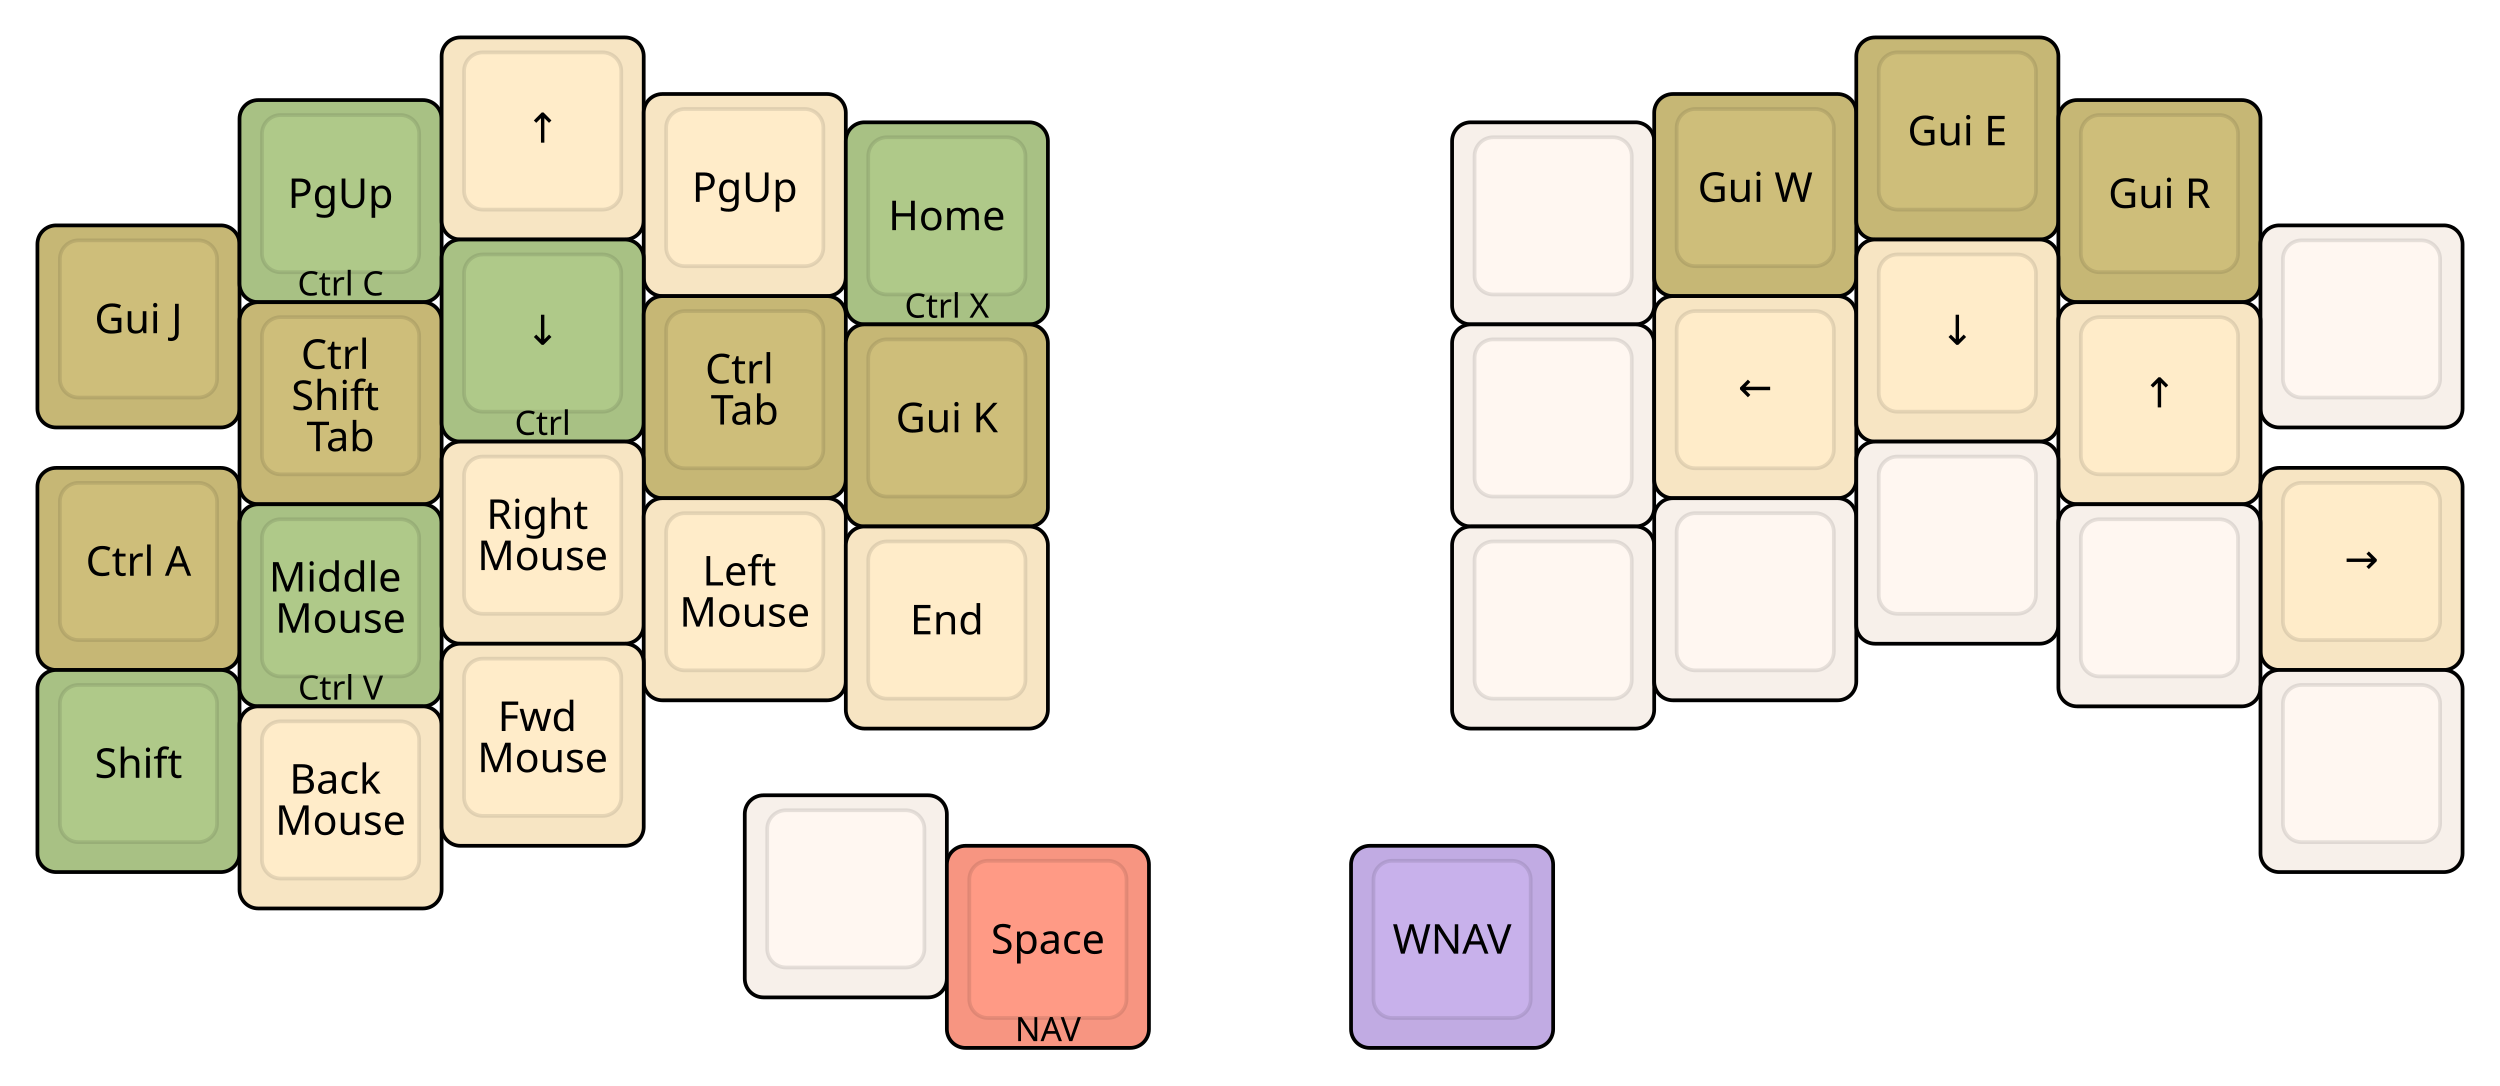
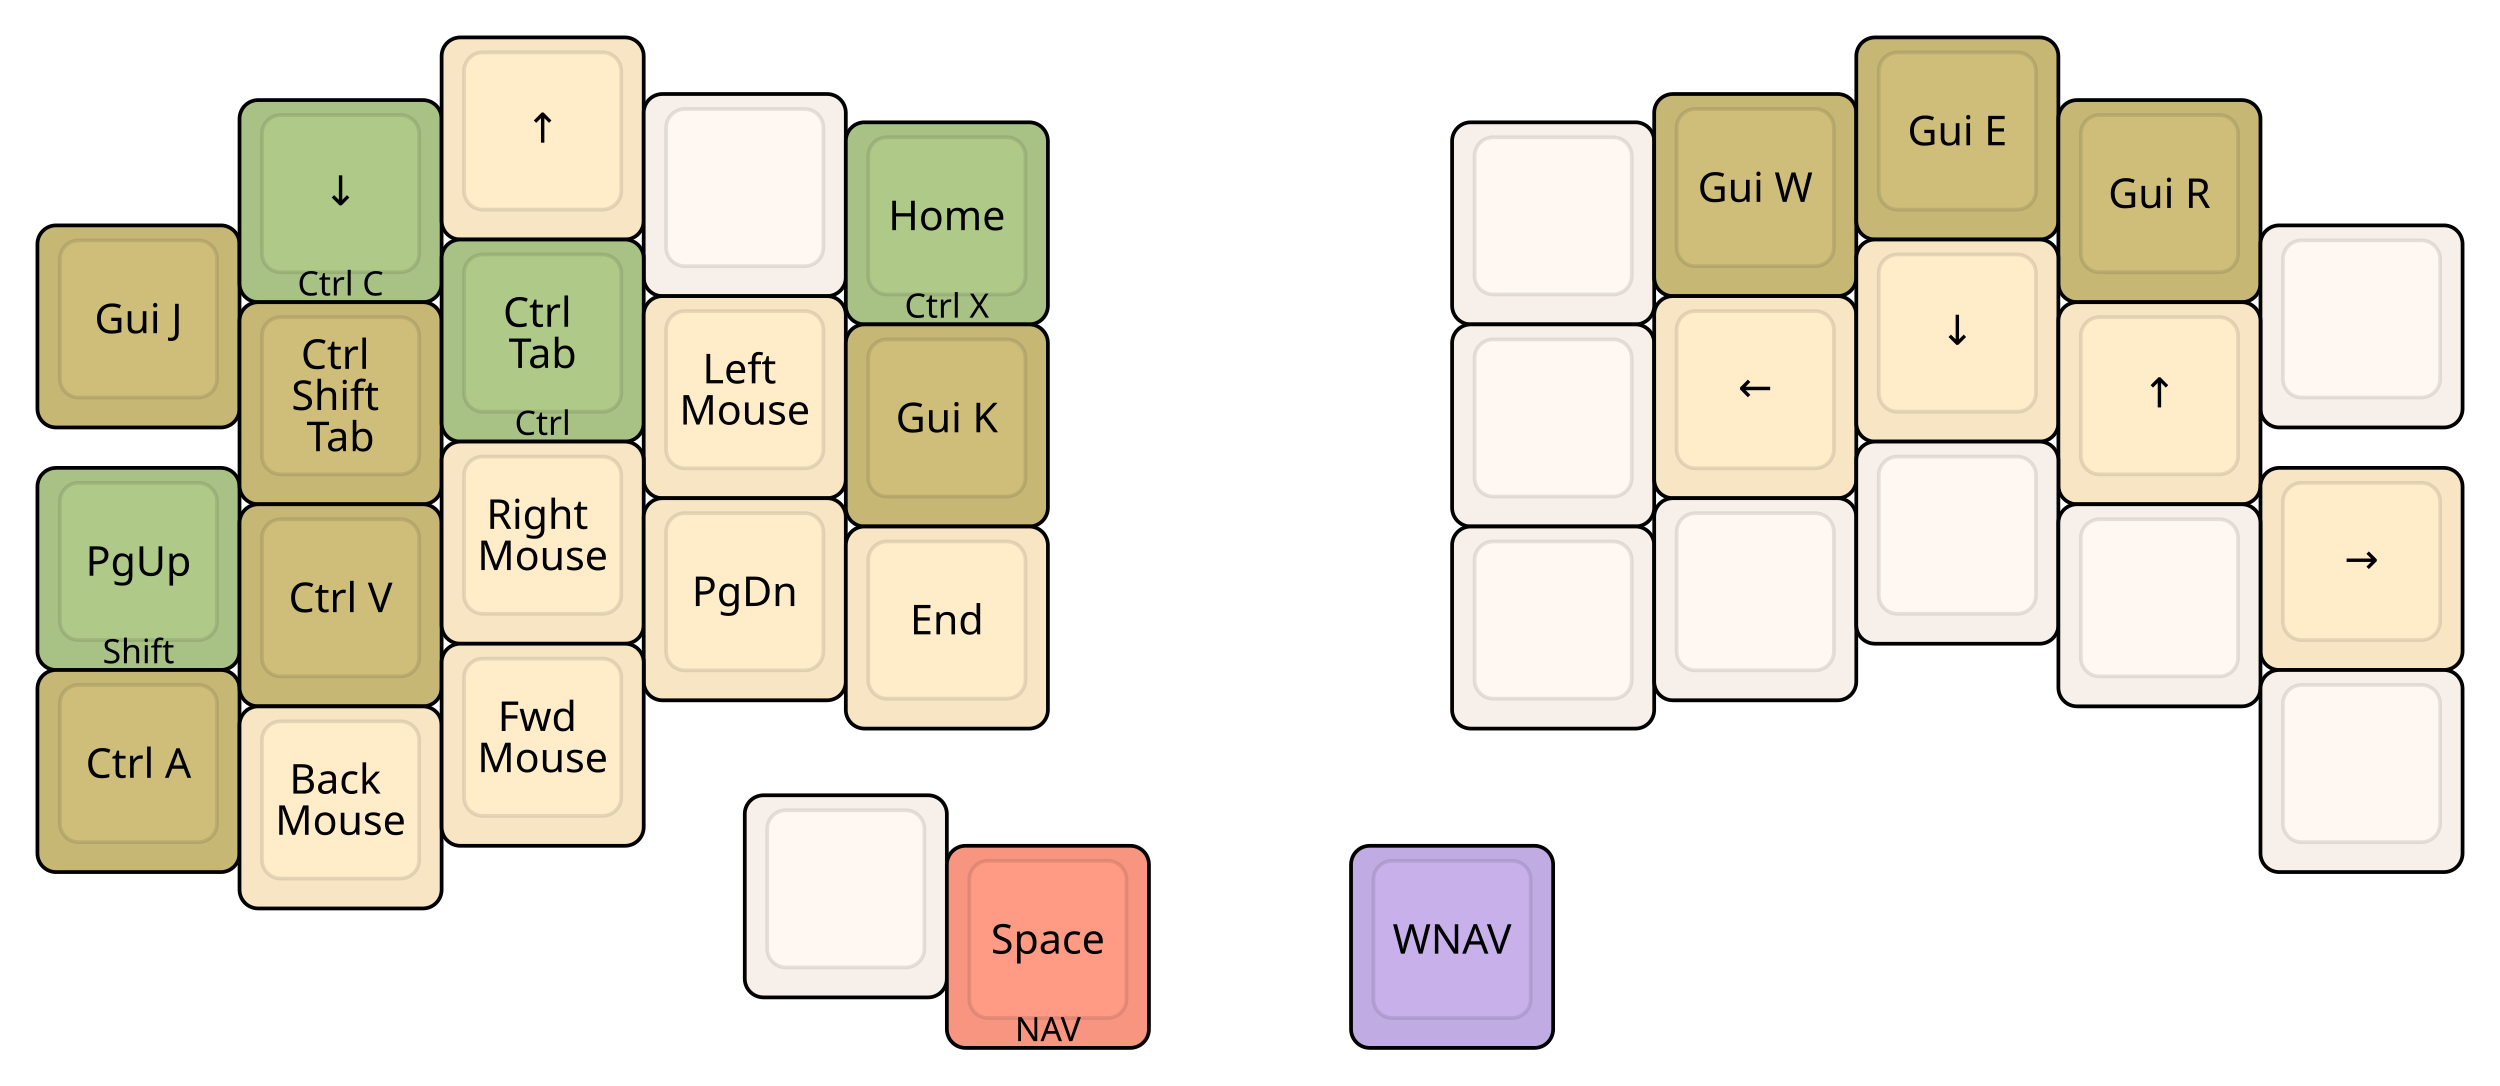
- <svg xmlns="http://www.w3.org/2000/svg" width="668px" height="290x" viewBox="0 0 668 290">
+ <svg xmlns="http://www.w3.org/2000/svg" width="668px" class="keymap cybershard" height="290x" viewBox="0 0 668 290">
  <style type="text/css">
    .keycap .border { stroke: black; stroke-width: 1; }
    .keycap .inner.border { stroke: rgba(0,0,0,.1); }
-     .keycap { font-family: sans-serif; font-size: 11px}
-     .keycap .sub { font-size: 9px}
+     .keycap { font-family: sans-serif; font-size: 11px }
+     .keycap .sub { font-size: 9px }
+     .combos .keycap { font-size: 8px }
  </style>
  <g class="keycap mod_implicit">
    <rect x="10" y="60.22" width="54" height="54" rx="5" fill="#c6b775" class="outer border" />
    <rect x="16" y="64.22" width="42" height="42" rx="5" fill="#cebe7a" class="inner border" />
    <text x="37" y="85.22" text-anchor="middle" dominant-baseline="middle" class="main">
      <tspan x="37" dy="0">Gui J</tspan>
    </text>
  </g>
  <g class="keycap mod_down">
    <rect x="64" y="26.74" width="54" height="54" rx="5" fill="#a8c184" class="outer border" />
    <rect x="70" y="30.74" width="42" height="42" rx="5" fill="#afc989" class="inner border" />
    <text x="91" y="51.74" text-anchor="middle" dominant-baseline="middle" class="main">
-       <tspan x="91" dy="0">PgUp</tspan>
+       <tspan x="91" dy="0">↓</tspan>
    </text>
    <text x="91" y="78.94" text-anchor="middle" class="sub">Ctrl C</text>
  </g>
  <g class="keycap default">
    <rect x="118" y="10" width="54" height="54" rx="5" fill="#f7e5c3" class="outer border" />
    <rect x="124" y="14" width="42" height="42" rx="5" fill="#ffecc9" class="inner border" />
    <text x="145" y="35" text-anchor="middle" dominant-baseline="middle" class="main">
      <tspan x="145" dy="0">↑</tspan>
    </text>
  </g>
-   <g class="keycap default">
-     <rect x="172" y="25.12" width="54" height="54" rx="5" fill="#f7e5c3" class="outer border" />
-     <rect x="178" y="29.12" width="42" height="42" rx="5" fill="#ffecc9" class="inner border" />
-     <text x="199" y="50.12" text-anchor="middle" dominant-baseline="middle" class="main">
-       <tspan x="199" dy="0">PgUp</tspan>
-     </text>
+   <g class="keycap blank">
+     <rect x="172" y="25.12" width="54" height="54" rx="5" fill="#f7f0ea" class="outer border" />
+     <rect x="178" y="29.12" width="42" height="42" rx="5" fill="#fff7f1" class="inner border" />
  </g>
  <g class="keycap mod_down">
    <rect x="226" y="32.68" width="54" height="54" rx="5" fill="#a8c184" class="outer border" />
    <rect x="232" y="36.68" width="42" height="42" rx="5" fill="#afc989" class="inner border" />
    <text x="253" y="57.68" text-anchor="middle" dominant-baseline="middle" class="main">
      <tspan x="253" dy="0">Home</tspan>
    </text>
    <text x="253" y="84.88" text-anchor="middle" class="sub">Ctrl X</text>
  </g>
  <g class="keycap blank">
    <rect x="388" y="32.68" width="54" height="54" rx="5" fill="#f7f0ea" class="outer border" />
    <rect x="394" y="36.68" width="42" height="42" rx="5" fill="#fff7f1" class="inner border" />
  </g>
  <g class="keycap mod_implicit">
    <rect x="442" y="25.12" width="54" height="54" rx="5" fill="#c6b775" class="outer border" />
    <rect x="448" y="29.12" width="42" height="42" rx="5" fill="#cebe7a" class="inner border" />
    <text x="469" y="50.12" text-anchor="middle" dominant-baseline="middle" class="main">
      <tspan x="469" dy="0">Gui W</tspan>
    </text>
  </g>
  <g class="keycap mod_implicit">
    <rect x="496" y="10" width="54" height="54" rx="5" fill="#c6b775" class="outer border" />
    <rect x="502" y="14" width="42" height="42" rx="5" fill="#cebe7a" class="inner border" />
    <text x="523" y="35" text-anchor="middle" dominant-baseline="middle" class="main">
      <tspan x="523" dy="0">Gui E</tspan>
    </text>
  </g>
  <g class="keycap mod_implicit">
    <rect x="550" y="26.74" width="54" height="54" rx="5" fill="#c6b775" class="outer border" />
    <rect x="556" y="30.74" width="42" height="42" rx="5" fill="#cebe7a" class="inner border" />
    <text x="577" y="51.74" text-anchor="middle" dominant-baseline="middle" class="main">
      <tspan x="577" dy="0">Gui R</tspan>
    </text>
  </g>
  <g class="keycap blank">
    <rect x="604" y="60.22" width="54" height="54" rx="5" fill="#f7f0ea" class="outer border" />
    <rect x="610" y="64.22" width="42" height="42" rx="5" fill="#fff7f1" class="inner border" />
  </g>
-   <g class="keycap mod_implicit">
-     <rect x="10" y="125.02" width="54" height="54" rx="5" fill="#c6b775" class="outer border" />
-     <rect x="16" y="129.02" width="42" height="42" rx="5" fill="#cebe7a" class="inner border" />
+   <g class="keycap mod_down">
+     <rect x="10" y="125.02" width="54" height="54" rx="5" fill="#a8c184" class="outer border" />
+     <rect x="16" y="129.02" width="42" height="42" rx="5" fill="#afc989" class="inner border" />
    <text x="37" y="150.02" text-anchor="middle" dominant-baseline="middle" class="main">
-       <tspan x="37" dy="0">Ctrl A</tspan>
-     </text>
+       <tspan x="37" dy="0">PgUp</tspan>
+     </text>
+     <text x="37" y="177.22" text-anchor="middle" class="sub">Shift</text>
  </g>
  <g class="keycap mod_implicit">
    <rect x="64" y="80.74" width="54" height="54" rx="5" fill="#c6b775" class="outer border" />
    <rect x="70" y="84.74" width="42" height="42" rx="5" fill="#cebe7a" class="inner border" />
    <text x="91" y="94.74" text-anchor="middle" dominant-baseline="middle" class="main">
      <tspan x="91" dy="0">Ctrl</tspan>
      <tspan x="91" dy="11">Shift</tspan>
      <tspan x="91" dy="11">Tab</tspan>
    </text>
  </g>
  <g class="keycap mod_down">
    <rect x="118" y="64" width="54" height="54" rx="5" fill="#a8c184" class="outer border" />
    <rect x="124" y="68" width="42" height="42" rx="5" fill="#afc989" class="inner border" />
-     <text x="145" y="89" text-anchor="middle" dominant-baseline="middle" class="main">
-       <tspan x="145" dy="0">↓</tspan>
+     <text x="145" y="83.5" text-anchor="middle" dominant-baseline="middle" class="main">
+       <tspan x="145" dy="0">Ctrl</tspan>
+       <tspan x="145" dy="11">Tab</tspan>
    </text>
    <text x="145" y="116.2" text-anchor="middle" class="sub">Ctrl</text>
  </g>
-   <g class="keycap mod_implicit">
-     <rect x="172" y="79.12" width="54" height="54" rx="5" fill="#c6b775" class="outer border" />
-     <rect x="178" y="83.12" width="42" height="42" rx="5" fill="#cebe7a" class="inner border" />
+   <g class="keycap default">
+     <rect x="172" y="79.12" width="54" height="54" rx="5" fill="#f7e5c3" class="outer border" />
+     <rect x="178" y="83.12" width="42" height="42" rx="5" fill="#ffecc9" class="inner border" />
    <text x="199" y="98.62" text-anchor="middle" dominant-baseline="middle" class="main">
-       <tspan x="199" dy="0">Ctrl</tspan>
-       <tspan x="199" dy="11">Tab</tspan>
+       <tspan x="199" dy="0">Left</tspan>
+       <tspan x="199" dy="11">Mouse</tspan>
    </text>
  </g>
  <g class="keycap mod_implicit">
    <rect x="226" y="86.68" width="54" height="54" rx="5" fill="#c6b775" class="outer border" />
    <rect x="232" y="90.68" width="42" height="42" rx="5" fill="#cebe7a" class="inner border" />
    <text x="253" y="111.68" text-anchor="middle" dominant-baseline="middle" class="main">
      <tspan x="253" dy="0">Gui K</tspan>
    </text>
  </g>
  <g class="keycap blank">
    <rect x="388" y="86.68" width="54" height="54" rx="5" fill="#f7f0ea" class="outer border" />
    <rect x="394" y="90.68" width="42" height="42" rx="5" fill="#fff7f1" class="inner border" />
  </g>
  <g class="keycap default">
    <rect x="442" y="79.12" width="54" height="54" rx="5" fill="#f7e5c3" class="outer border" />
    <rect x="448" y="83.12" width="42" height="42" rx="5" fill="#ffecc9" class="inner border" />
    <text x="469" y="104.12" text-anchor="middle" dominant-baseline="middle" class="main">
      <tspan x="469" dy="0">←</tspan>
    </text>
  </g>
  <g class="keycap default">
    <rect x="496" y="64" width="54" height="54" rx="5" fill="#f7e5c3" class="outer border" />
    <rect x="502" y="68" width="42" height="42" rx="5" fill="#ffecc9" class="inner border" />
    <text x="523" y="89" text-anchor="middle" dominant-baseline="middle" class="main">
      <tspan x="523" dy="0">↓</tspan>
    </text>
  </g>
  <g class="keycap default">
    <rect x="550" y="80.74" width="54" height="54" rx="5" fill="#f7e5c3" class="outer border" />
    <rect x="556" y="84.74" width="42" height="42" rx="5" fill="#ffecc9" class="inner border" />
    <text x="577" y="105.74" text-anchor="middle" dominant-baseline="middle" class="main">
      <tspan x="577" dy="0">↑</tspan>
    </text>
  </g>
  <g class="keycap default">
    <rect x="604" y="125.02" width="54" height="54" rx="5" fill="#f7e5c3" class="outer border" />
    <rect x="610" y="129.02" width="42" height="42" rx="5" fill="#ffecc9" class="inner border" />
    <text x="631" y="150.02" text-anchor="middle" dominant-baseline="middle" class="main">
      <tspan x="631" dy="0">→</tspan>
    </text>
  </g>
-   <g class="keycap mod_down">
-     <rect x="10" y="179.02" width="54" height="54" rx="5" fill="#a8c184" class="outer border" />
-     <rect x="16" y="183.02" width="42" height="42" rx="5" fill="#afc989" class="inner border" />
+   <g class="keycap mod_implicit">
+     <rect x="10" y="179.02" width="54" height="54" rx="5" fill="#c6b775" class="outer border" />
+     <rect x="16" y="183.02" width="42" height="42" rx="5" fill="#cebe7a" class="inner border" />
    <text x="37" y="204.02" text-anchor="middle" dominant-baseline="middle" class="main">
-       <tspan x="37" dy="0">Shift</tspan>
-     </text>
-   </g>
-   <g class="keycap mod_down">
-     <rect x="64" y="134.74" width="54" height="54" rx="5" fill="#a8c184" class="outer border" />
-     <rect x="70" y="138.74" width="42" height="42" rx="5" fill="#afc989" class="inner border" />
-     <text x="91" y="154.24" text-anchor="middle" dominant-baseline="middle" class="main">
-       <tspan x="91" dy="0">Middle</tspan>
-       <tspan x="91" dy="11">Mouse</tspan>
-     </text>
-     <text x="91" y="186.94" text-anchor="middle" class="sub">Ctrl V</text>
+       <tspan x="37" dy="0">Ctrl A</tspan>
+     </text>
+   </g>
+   <g class="keycap mod_implicit">
+     <rect x="64" y="134.74" width="54" height="54" rx="5" fill="#c6b775" class="outer border" />
+     <rect x="70" y="138.74" width="42" height="42" rx="5" fill="#cebe7a" class="inner border" />
+     <text x="91" y="159.74" text-anchor="middle" dominant-baseline="middle" class="main">
+       <tspan x="91" dy="0">Ctrl V</tspan>
+     </text>
  </g>
  <g class="keycap default">
    <rect x="118" y="118" width="54" height="54" rx="5" fill="#f7e5c3" class="outer border" />
    <rect x="124" y="122" width="42" height="42" rx="5" fill="#ffecc9" class="inner border" />
    <text x="145" y="137.5" text-anchor="middle" dominant-baseline="middle" class="main">
      <tspan x="145" dy="0">Right</tspan>
      <tspan x="145" dy="11">Mouse</tspan>
    </text>
  </g>
  <g class="keycap default">
    <rect x="172" y="133.12" width="54" height="54" rx="5" fill="#f7e5c3" class="outer border" />
    <rect x="178" y="137.12" width="42" height="42" rx="5" fill="#ffecc9" class="inner border" />
-     <text x="199" y="152.62" text-anchor="middle" dominant-baseline="middle" class="main">
-       <tspan x="199" dy="0">Left</tspan>
-       <tspan x="199" dy="11">Mouse</tspan>
+     <text x="199" y="158.12" text-anchor="middle" dominant-baseline="middle" class="main">
+       <tspan x="199" dy="0">PgDn</tspan>
    </text>
  </g>
  <g class="keycap default">
    <rect x="226" y="140.68" width="54" height="54" rx="5" fill="#f7e5c3" class="outer border" />
    <rect x="232" y="144.68" width="42" height="42" rx="5" fill="#ffecc9" class="inner border" />
    <text x="253" y="165.68" text-anchor="middle" dominant-baseline="middle" class="main">
      <tspan x="253" dy="0">End</tspan>
    </text>
  </g>
  <g class="keycap blank">
    <rect x="388" y="140.68" width="54" height="54" rx="5" fill="#f7f0ea" class="outer border" />
    <rect x="394" y="144.68" width="42" height="42" rx="5" fill="#fff7f1" class="inner border" />
  </g>
  <g class="keycap blank">
    <rect x="442" y="133.12" width="54" height="54" rx="5" fill="#f7f0ea" class="outer border" />
    <rect x="448" y="137.12" width="42" height="42" rx="5" fill="#fff7f1" class="inner border" />
  </g>
  <g class="keycap blank">
    <rect x="496" y="118" width="54" height="54" rx="5" fill="#f7f0ea" class="outer border" />
    <rect x="502" y="122" width="42" height="42" rx="5" fill="#fff7f1" class="inner border" />
  </g>
  <g class="keycap blank">
    <rect x="550" y="134.74" width="54" height="54" rx="5" fill="#f7f0ea" class="outer border" />
    <rect x="556" y="138.74" width="42" height="42" rx="5" fill="#fff7f1" class="inner border" />
  </g>
  <g class="keycap blank">
    <rect x="604" y="179.02" width="54" height="54" rx="5" fill="#f7f0ea" class="outer border" />
    <rect x="610" y="183.02" width="42" height="42" rx="5" fill="#fff7f1" class="inner border" />
  </g>
  <g class="keycap default">
    <rect x="64" y="188.74" width="54" height="54" rx="5" fill="#f7e5c3" class="outer border" />
    <rect x="70" y="192.74" width="42" height="42" rx="5" fill="#ffecc9" class="inner border" />
    <text x="91" y="208.24" text-anchor="middle" dominant-baseline="middle" class="main">
      <tspan x="91" dy="0">Back</tspan>
      <tspan x="91" dy="11">Mouse</tspan>
    </text>
  </g>
  <g class="keycap default">
    <rect x="118" y="172" width="54" height="54" rx="5" fill="#f7e5c3" class="outer border" />
    <rect x="124" y="176" width="42" height="42" rx="5" fill="#ffecc9" class="inner border" />
    <text x="145" y="191.5" text-anchor="middle" dominant-baseline="middle" class="main">
      <tspan x="145" dy="0">Fwd</tspan>
      <tspan x="145" dy="11">Mouse</tspan>
    </text>
  </g>
  <g class="keycap blank">
    <rect x="199" y="212.5" width="54" height="54" rx="5" fill="#f7f0ea" class="outer border" />
    <rect x="205" y="216.5" width="42" height="42" rx="5" fill="#fff7f1" class="inner border" />
  </g>
  <g class="keycap active_layer">
    <rect x="253" y="226" width="54" height="54" rx="5" fill="#f79581" class="outer border" />
    <rect x="259" y="230" width="42" height="42" rx="5" fill="#ff9a85" class="inner border" />
    <text x="280" y="251" text-anchor="middle" dominant-baseline="middle" class="main">
      <tspan x="280" dy="0">Space</tspan>
    </text>
    <text x="280" y="278.2" text-anchor="middle" class="sub">NAV</text>
  </g>
  <g class="keycap layer_down">
    <rect x="361" y="226" width="54" height="54" rx="5" fill="#c1abe3" class="outer border" />
    <rect x="367" y="230" width="42" height="42" rx="5" fill="#c8b1eb" class="inner border" />
    <text x="388" y="251" text-anchor="middle" dominant-baseline="middle" class="main">
      <tspan x="388" dy="0">WNAV</tspan>
    </text>
  </g>
</svg>
